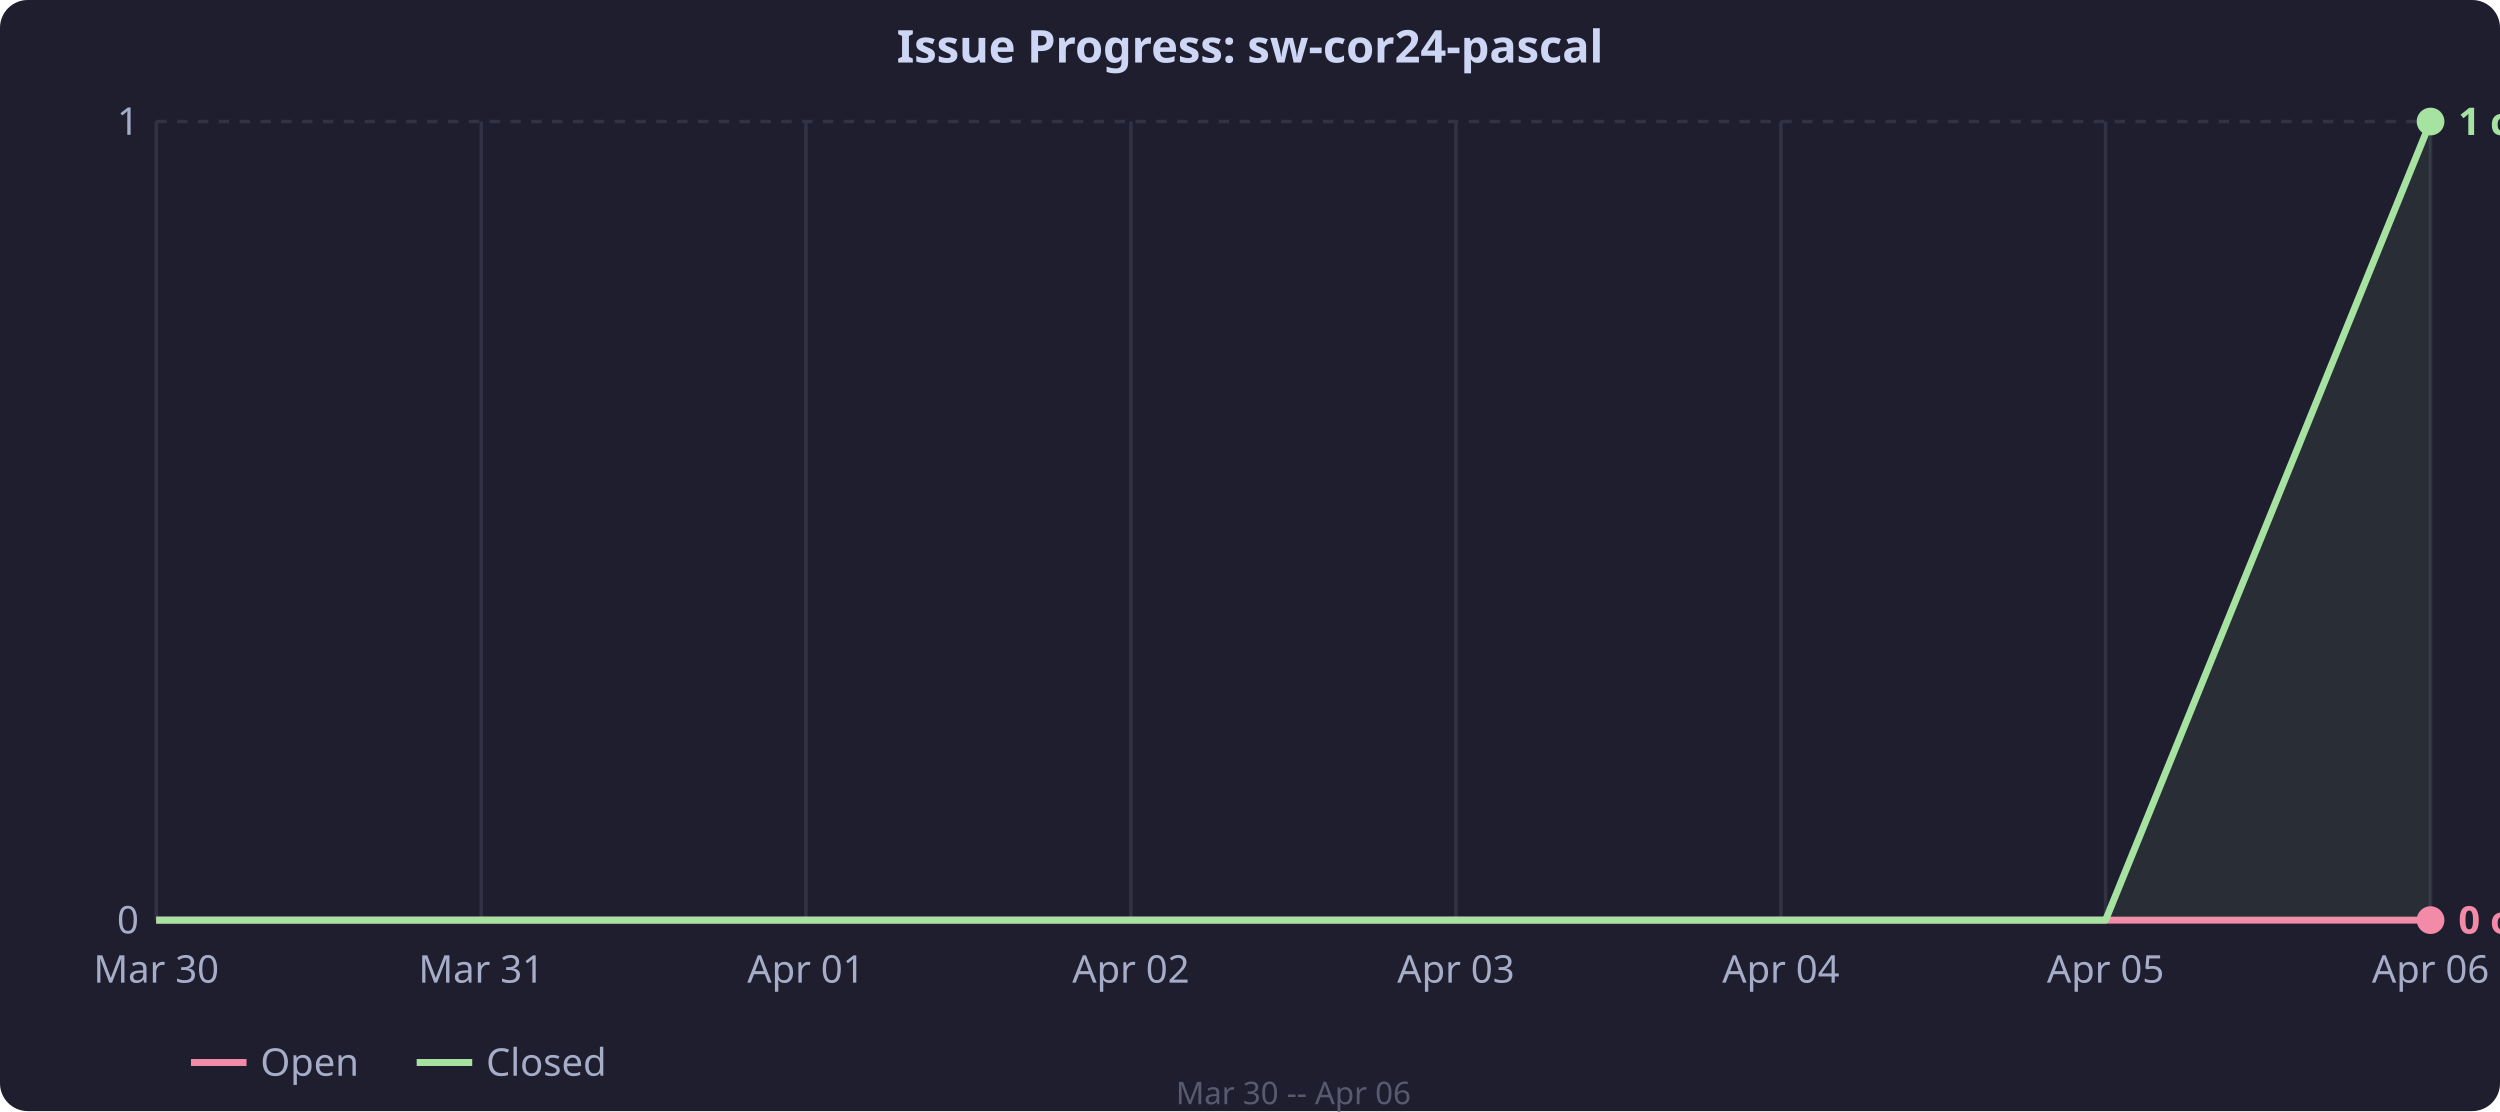
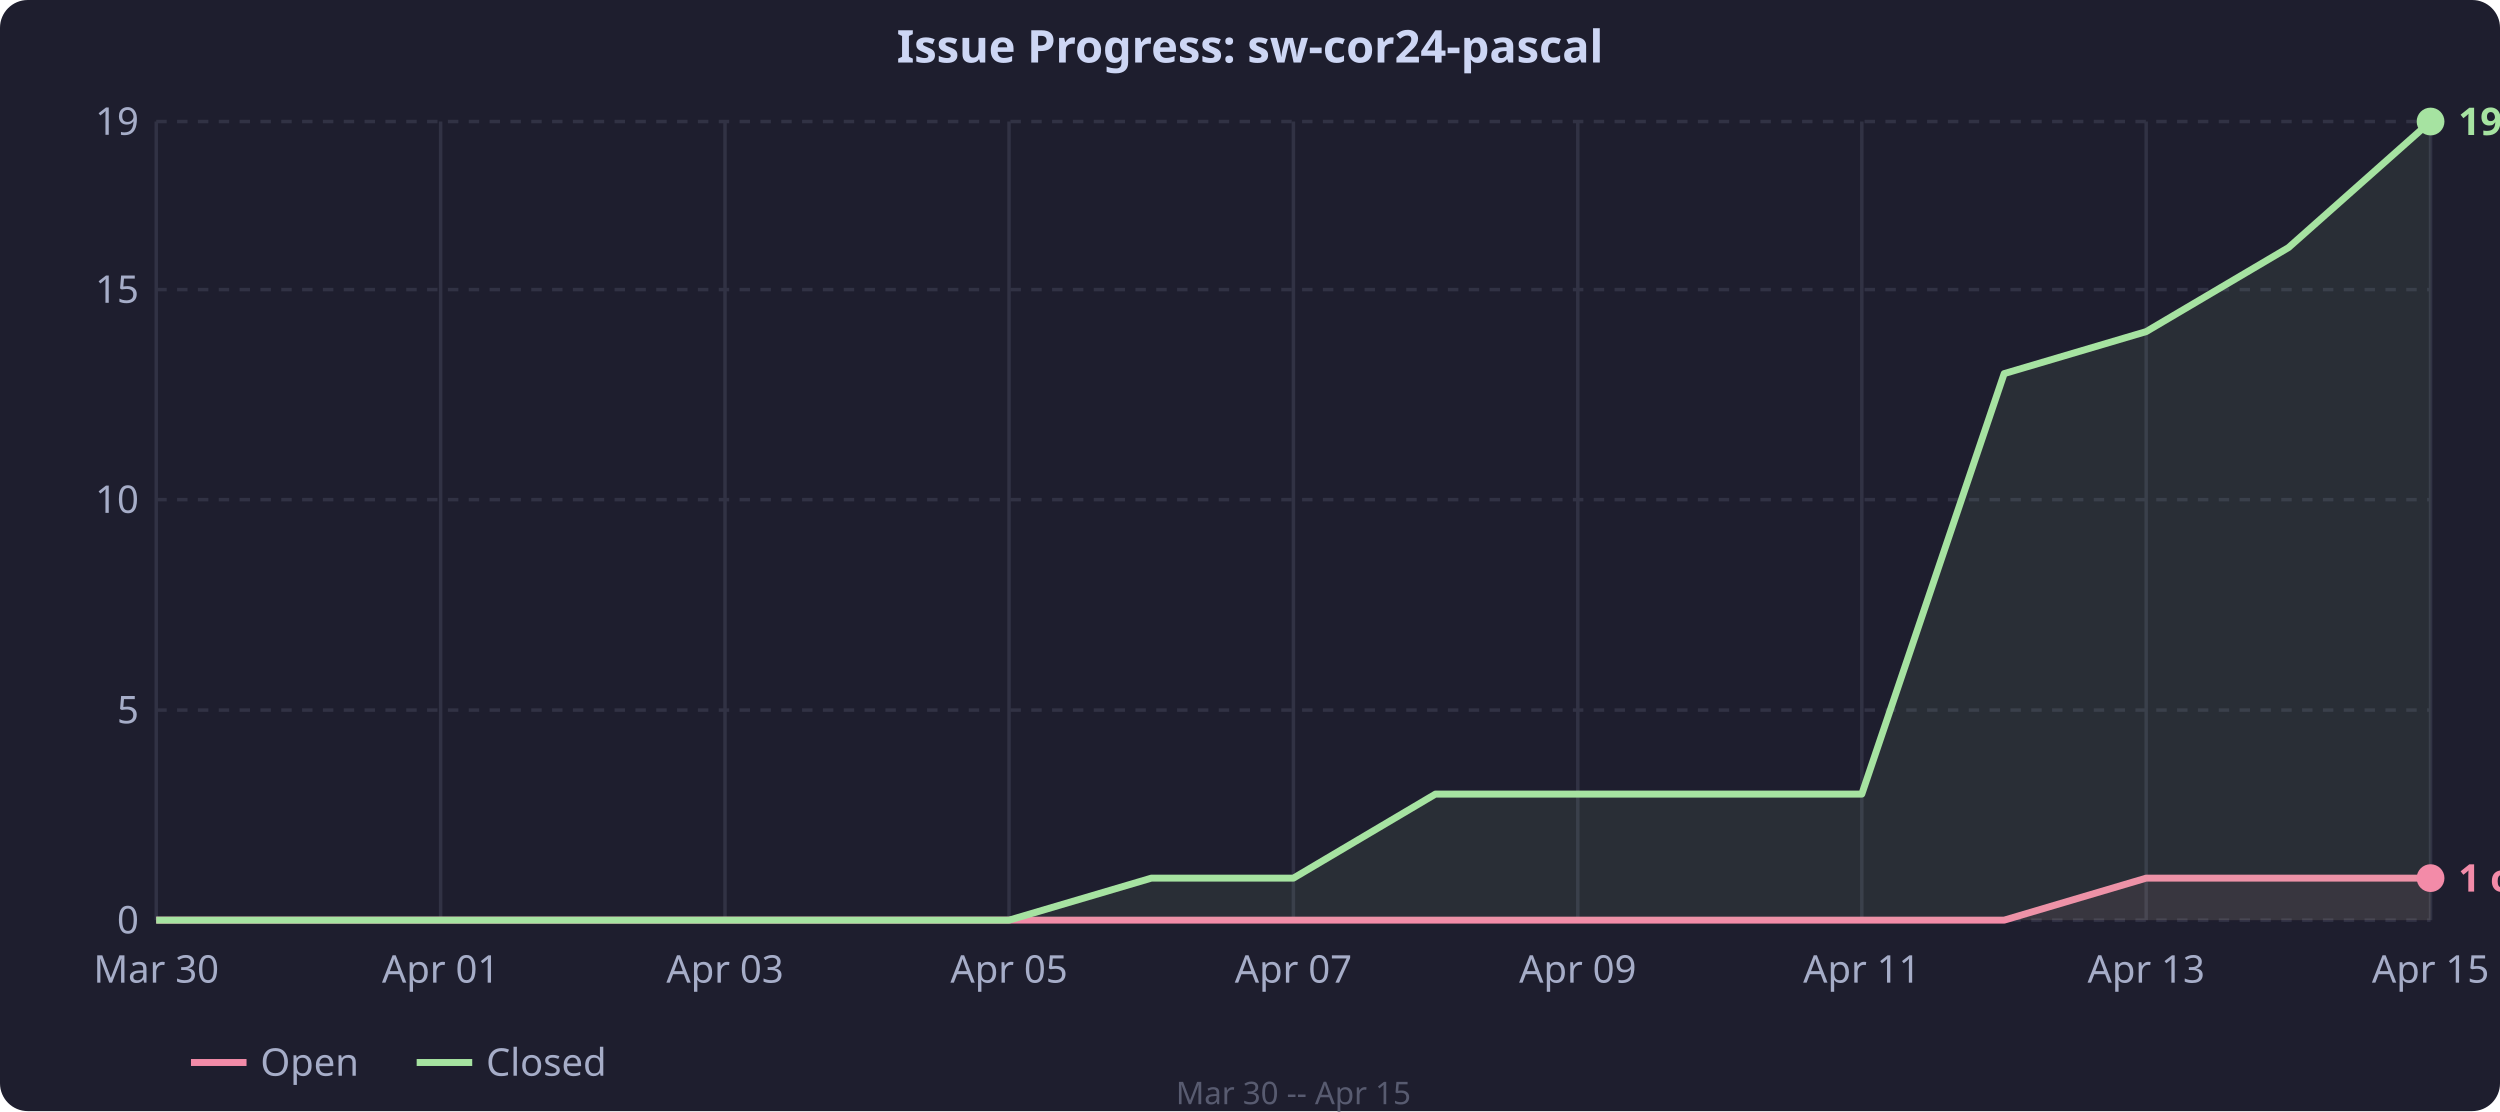
<svg xmlns="http://www.w3.org/2000/svg" viewBox="0 0 720 320" style="font-family: system-ui, sans-serif; font-size: 11px; color: #cdd6f4;">
  <rect width="720" height="320" fill="#1e1e2e" rx="8" />
  <line x1="45" y1="265.0" x2="700" y2="265.0" stroke="#313244" stroke-dasharray="3,3" />
  <text x="40" y="265.0" fill="#a6adc8" text-anchor="end" dominant-baseline="middle">0</text>
+   <line x1="45" y1="204.5" x2="700" y2="204.5" stroke="#313244" stroke-dasharray="3,3" />
+   <text x="40" y="204.5" fill="#a6adc8" text-anchor="end" dominant-baseline="middle">5</text>
+   <line x1="45" y1="143.9" x2="700" y2="143.9" stroke="#313244" stroke-dasharray="3,3" />
+   <text x="40" y="143.9" fill="#a6adc8" text-anchor="end" dominant-baseline="middle">10</text>
+   <line x1="45" y1="83.4" x2="700" y2="83.4" stroke="#313244" stroke-dasharray="3,3" />
+   <text x="40" y="83.4" fill="#a6adc8" text-anchor="end" dominant-baseline="middle">15</text>
  <line x1="45" y1="35.0" x2="700" y2="35.0" stroke="#313244" stroke-dasharray="3,3" />
-   <text x="40" y="35.0" fill="#a6adc8" text-anchor="end" dominant-baseline="middle">1</text>
+   <text x="40" y="35.0" fill="#a6adc8" text-anchor="end" dominant-baseline="middle">19</text>
  <text x="45.0" y="283" fill="#a6adc8" text-anchor="middle">Mar 30</text>
  <line x1="45.0" y1="35" x2="45.0" y2="265" stroke="#313244" />
-   <text x="138.6" y="283" fill="#a6adc8" text-anchor="middle">Mar 31</text>
-   <line x1="138.6" y1="35" x2="138.6" y2="265" stroke="#313244" />
-   <text x="232.1" y="283" fill="#a6adc8" text-anchor="middle">Apr 01</text>
-   <line x1="232.1" y1="35" x2="232.1" y2="265" stroke="#313244" />
-   <text x="325.7" y="283" fill="#a6adc8" text-anchor="middle">Apr 02</text>
-   <line x1="325.7" y1="35" x2="325.7" y2="265" stroke="#313244" />
-   <text x="419.3" y="283" fill="#a6adc8" text-anchor="middle">Apr 03</text>
-   <line x1="419.3" y1="35" x2="419.3" y2="265" stroke="#313244" />
-   <text x="512.9" y="283" fill="#a6adc8" text-anchor="middle">Apr 04</text>
-   <line x1="512.9" y1="35" x2="512.9" y2="265" stroke="#313244" />
-   <text x="606.4" y="283" fill="#a6adc8" text-anchor="middle">Apr 05</text>
-   <line x1="606.4" y1="35" x2="606.4" y2="265" stroke="#313244" />
-   <text x="700.0" y="283" fill="#a6adc8" text-anchor="middle">Apr 06</text>
+   <text x="126.9" y="283" fill="#a6adc8" text-anchor="middle">Apr 01</text>
+   <line x1="126.9" y1="35" x2="126.9" y2="265" stroke="#313244" />
+   <text x="208.8" y="283" fill="#a6adc8" text-anchor="middle">Apr 03</text>
+   <line x1="208.8" y1="35" x2="208.8" y2="265" stroke="#313244" />
+   <text x="290.6" y="283" fill="#a6adc8" text-anchor="middle">Apr 05</text>
+   <line x1="290.6" y1="35" x2="290.6" y2="265" stroke="#313244" />
+   <text x="372.5" y="283" fill="#a6adc8" text-anchor="middle">Apr 07</text>
+   <line x1="372.5" y1="35" x2="372.5" y2="265" stroke="#313244" />
+   <text x="454.4" y="283" fill="#a6adc8" text-anchor="middle">Apr 09</text>
+   <line x1="454.4" y1="35" x2="454.4" y2="265" stroke="#313244" />
+   <text x="536.2" y="283" fill="#a6adc8" text-anchor="middle">Apr 11</text>
+   <line x1="536.2" y1="35" x2="536.2" y2="265" stroke="#313244" />
+   <text x="618.1" y="283" fill="#a6adc8" text-anchor="middle">Apr 13</text>
+   <line x1="618.1" y1="35" x2="618.1" y2="265" stroke="#313244" />
+   <text x="700.0" y="283" fill="#a6adc8" text-anchor="middle">Apr 15</text>
  <line x1="700.0" y1="35" x2="700.0" y2="265" stroke="#313244" />
-   <polygon fill="rgba(243,139,168,0.08)" points="45.0,265.0 138.6,265.0 232.1,265.0 325.7,265.0 419.3,265.0 512.9,265.0 606.4,265.0 700.0,265.0 700.0,265.0 45.0,265.0" />
-   <polyline fill="none" stroke="#f38ba8" stroke-width="2" stroke-linejoin="round" points="45.0,265.0 138.6,265.0 232.1,265.0 325.7,265.0 419.3,265.0 512.9,265.0 606.4,265.0 700.0,265.0" />
-   <polygon fill="rgba(166,227,161,0.08)" points="45.0,265.0 138.6,265.0 232.1,265.0 325.7,265.0 419.3,265.0 512.9,265.0 606.4,265.0 700.0,35.0 700.0,265.0 45.0,265.0" />
-   <polyline fill="none" stroke="#a6e3a1" stroke-width="2" stroke-linejoin="round" points="45.0,265.0 138.6,265.0 232.1,265.0 325.7,265.0 419.3,265.0 512.9,265.0 606.4,265.0 700.0,35.0" />
-   <circle cx="700.0" cy="265.0" r="4" fill="#f38ba8" />
+   <polygon fill="rgba(243,139,168,0.08)" points="45.0,265.0 85.9,265.0 126.9,265.0 167.8,265.0 208.8,265.0 249.7,265.0 290.6,265.0 331.6,265.0 372.5,265.0 413.4,265.0 454.4,265.0 495.3,265.0 536.2,265.0 577.2,265.0 618.1,252.9 659.1,252.9 700.0,252.9 700.0,265.0 45.0,265.0" />
+   <polyline fill="none" stroke="#f38ba8" stroke-width="2" stroke-linejoin="round" points="45.0,265.0 85.9,265.0 126.9,265.0 167.8,265.0 208.8,265.0 249.7,265.0 290.6,265.0 331.6,265.0 372.5,265.0 413.4,265.0 454.4,265.0 495.3,265.0 536.2,265.0 577.2,265.0 618.1,252.9 659.1,252.9 700.0,252.9" />
+   <polygon fill="rgba(166,227,161,0.08)" points="45.0,265.0 85.9,265.0 126.9,265.0 167.8,265.0 208.8,265.0 249.7,265.0 290.6,265.0 331.6,252.9 372.5,252.9 413.4,228.7 454.4,228.7 495.3,228.7 536.2,228.7 577.2,107.6 618.1,95.5 659.1,71.3 700.0,35.0 700.0,265.0 45.0,265.0" />
+   <polyline fill="none" stroke="#a6e3a1" stroke-width="2" stroke-linejoin="round" points="45.0,265.0 85.9,265.0 126.9,265.0 167.8,265.0 208.8,265.0 249.7,265.0 290.6,265.0 331.6,252.9 372.5,252.9 413.4,228.7 454.4,228.7 495.3,228.7 536.2,228.7 577.2,107.6 618.1,95.5 659.1,71.3 700.0,35.0" />
+   <circle cx="700.0" cy="252.9" r="4" fill="#f38ba8" />
  <circle cx="700.0" cy="35.0" r="4" fill="#a6e3a1" />
-   <text x="708.0" y="265.0" fill="#f38ba8" text-anchor="start" dominant-baseline="middle" font-size="11px" font-weight="600">0 open</text>
-   <text x="708.0" y="35.0" fill="#a6e3a1" text-anchor="start" dominant-baseline="middle" font-size="11px" font-weight="600">1 closed</text>
+   <text x="708.0" y="252.9" fill="#f38ba8" text-anchor="start" dominant-baseline="middle" font-size="11px" font-weight="600">1 open</text>
+   <text x="708.0" y="35.0" fill="#a6e3a1" text-anchor="start" dominant-baseline="middle" font-size="11px" font-weight="600">19 closed</text>
  <text x="360" y="18" fill="#cdd6f4" text-anchor="middle" font-size="13px" font-weight="600">Issue Progress: sw-cor24-pascal</text>
  <line x1="55" y1="306" x2="71" y2="306" stroke="#f38ba8" stroke-width="2" />
  <text x="75" y="306" fill="#a6adc8" dominant-baseline="middle">Open</text>
  <line x1="120" y1="306" x2="136" y2="306" stroke="#a6e3a1" stroke-width="2" />
  <text x="140" y="306" fill="#a6adc8" dominant-baseline="middle">Closed</text>
-   <text x="372.5" y="318" fill="#585b70" text-anchor="middle" font-size="9px">Mar 30 -- Apr 06</text>
+   <text x="372.5" y="318" fill="#585b70" text-anchor="middle" font-size="9px">Mar 30 -- Apr 15</text>
</svg>
